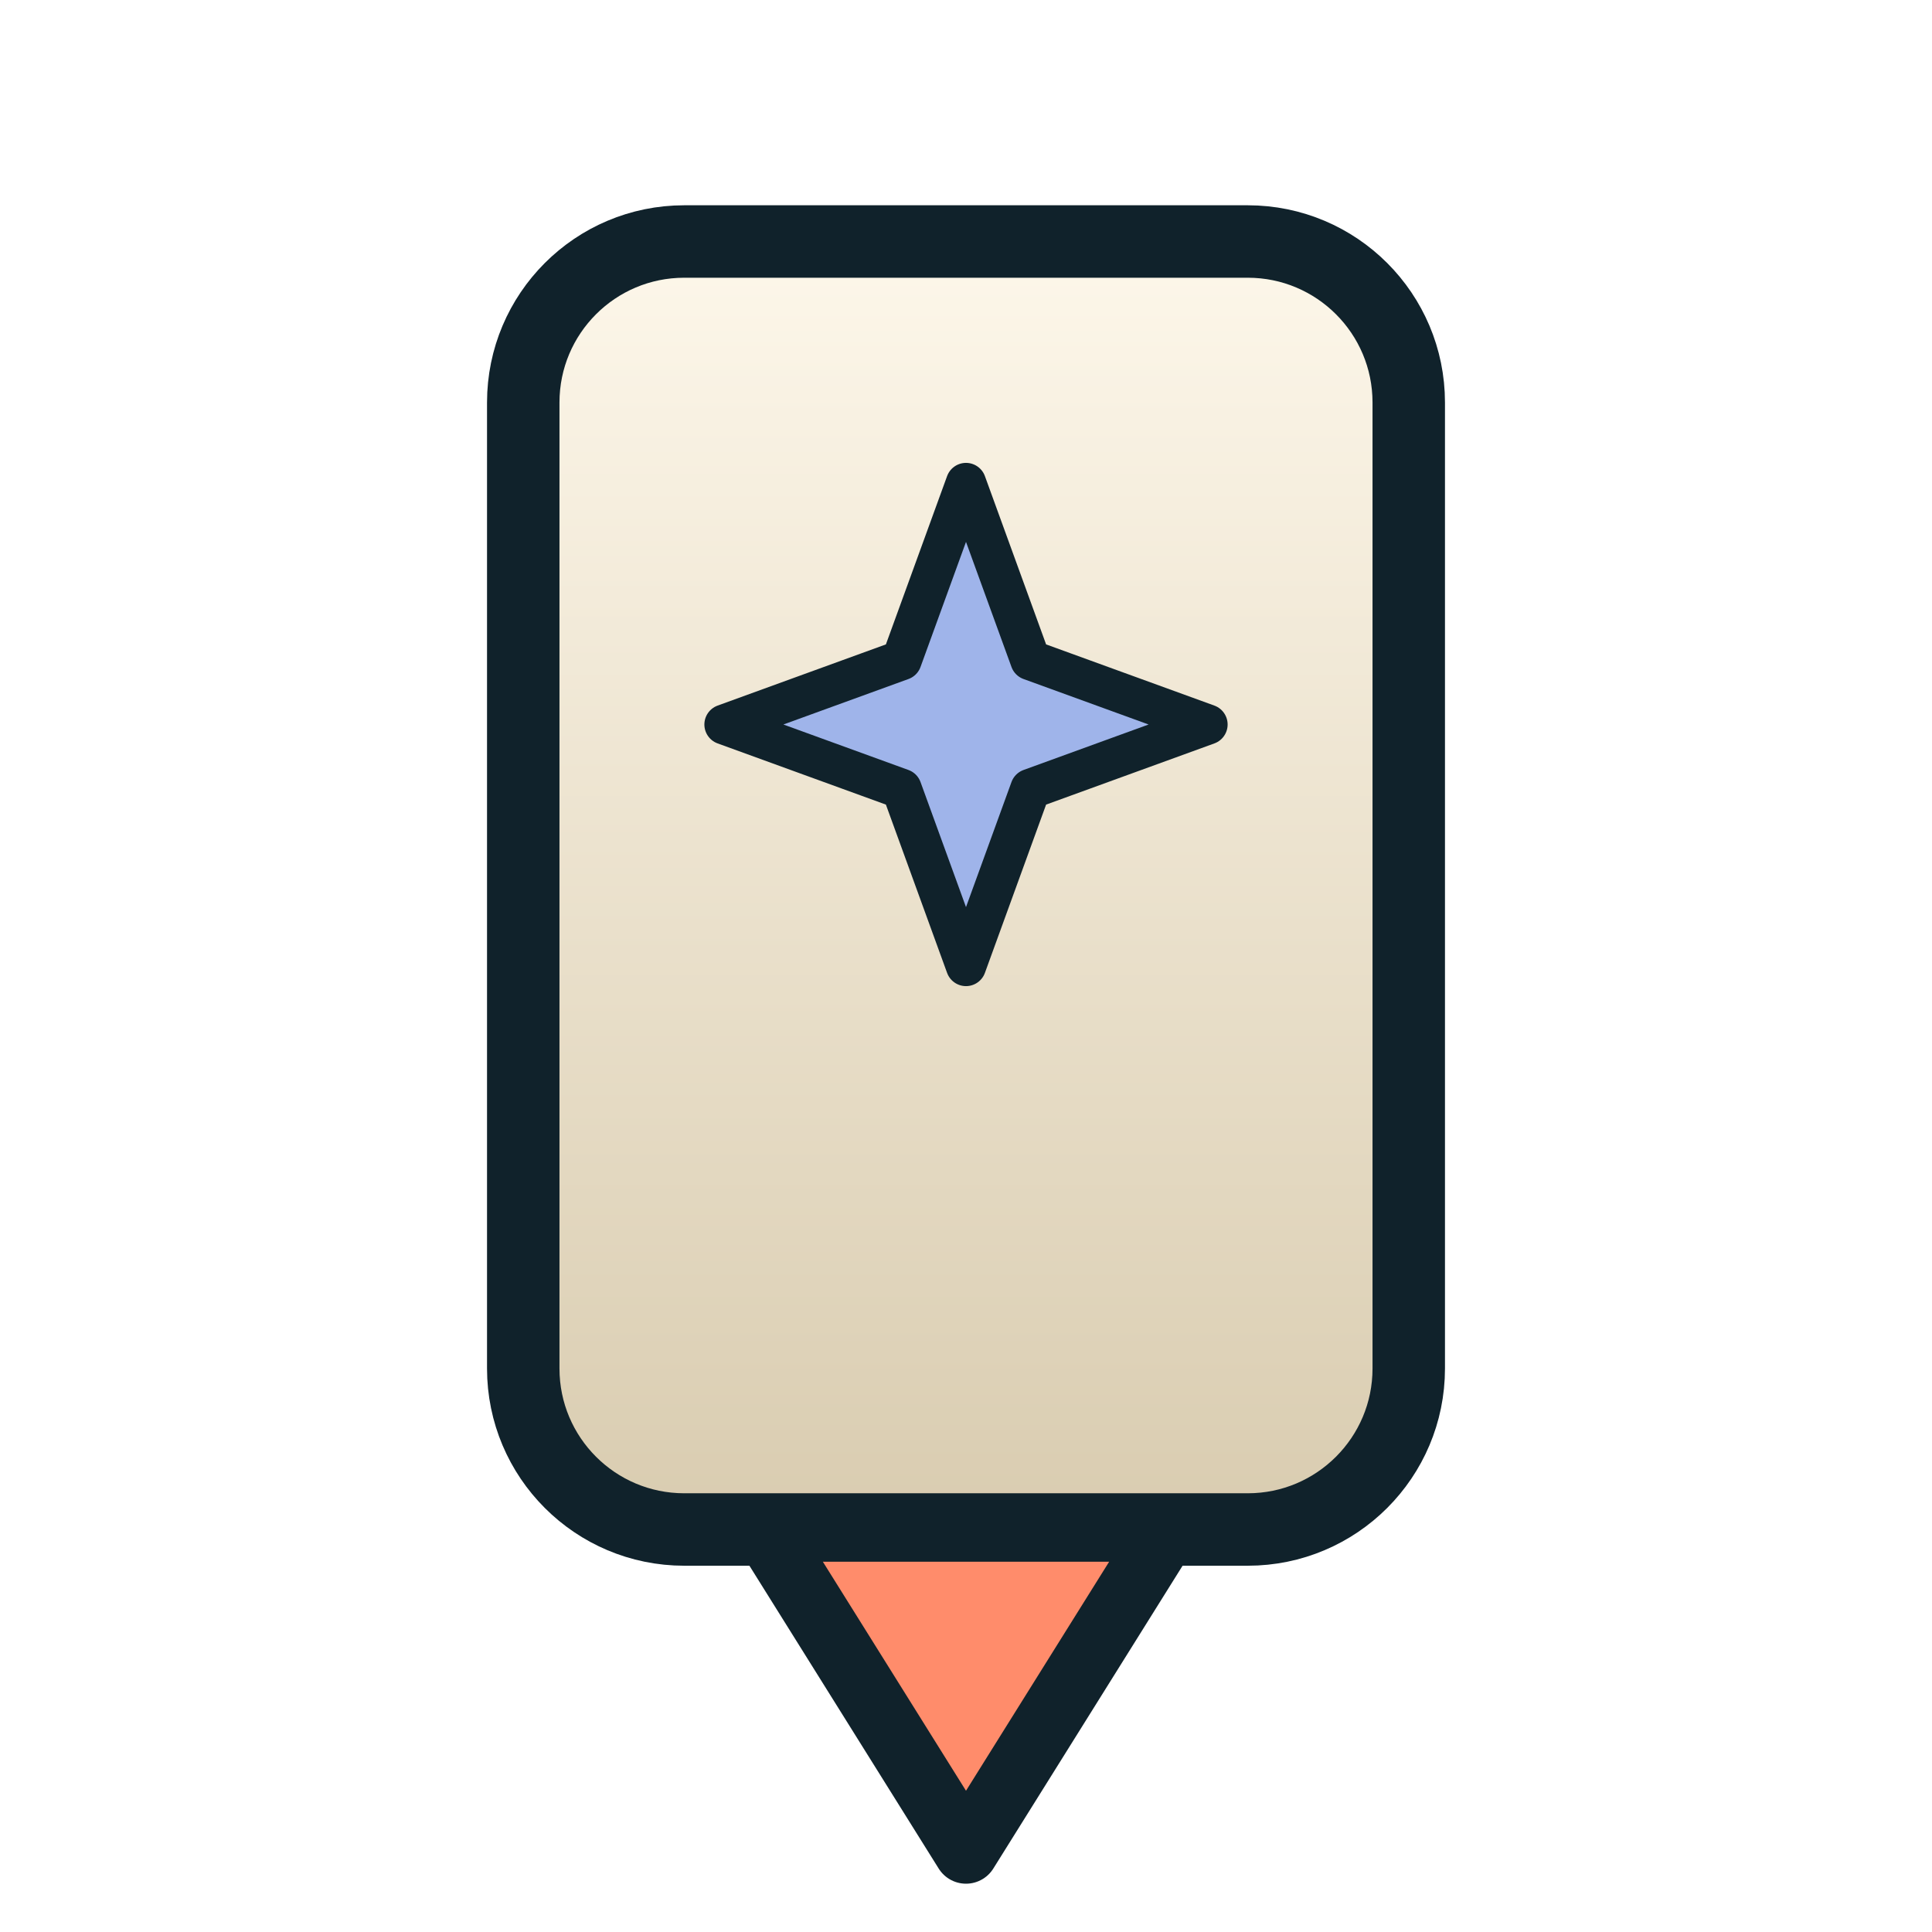
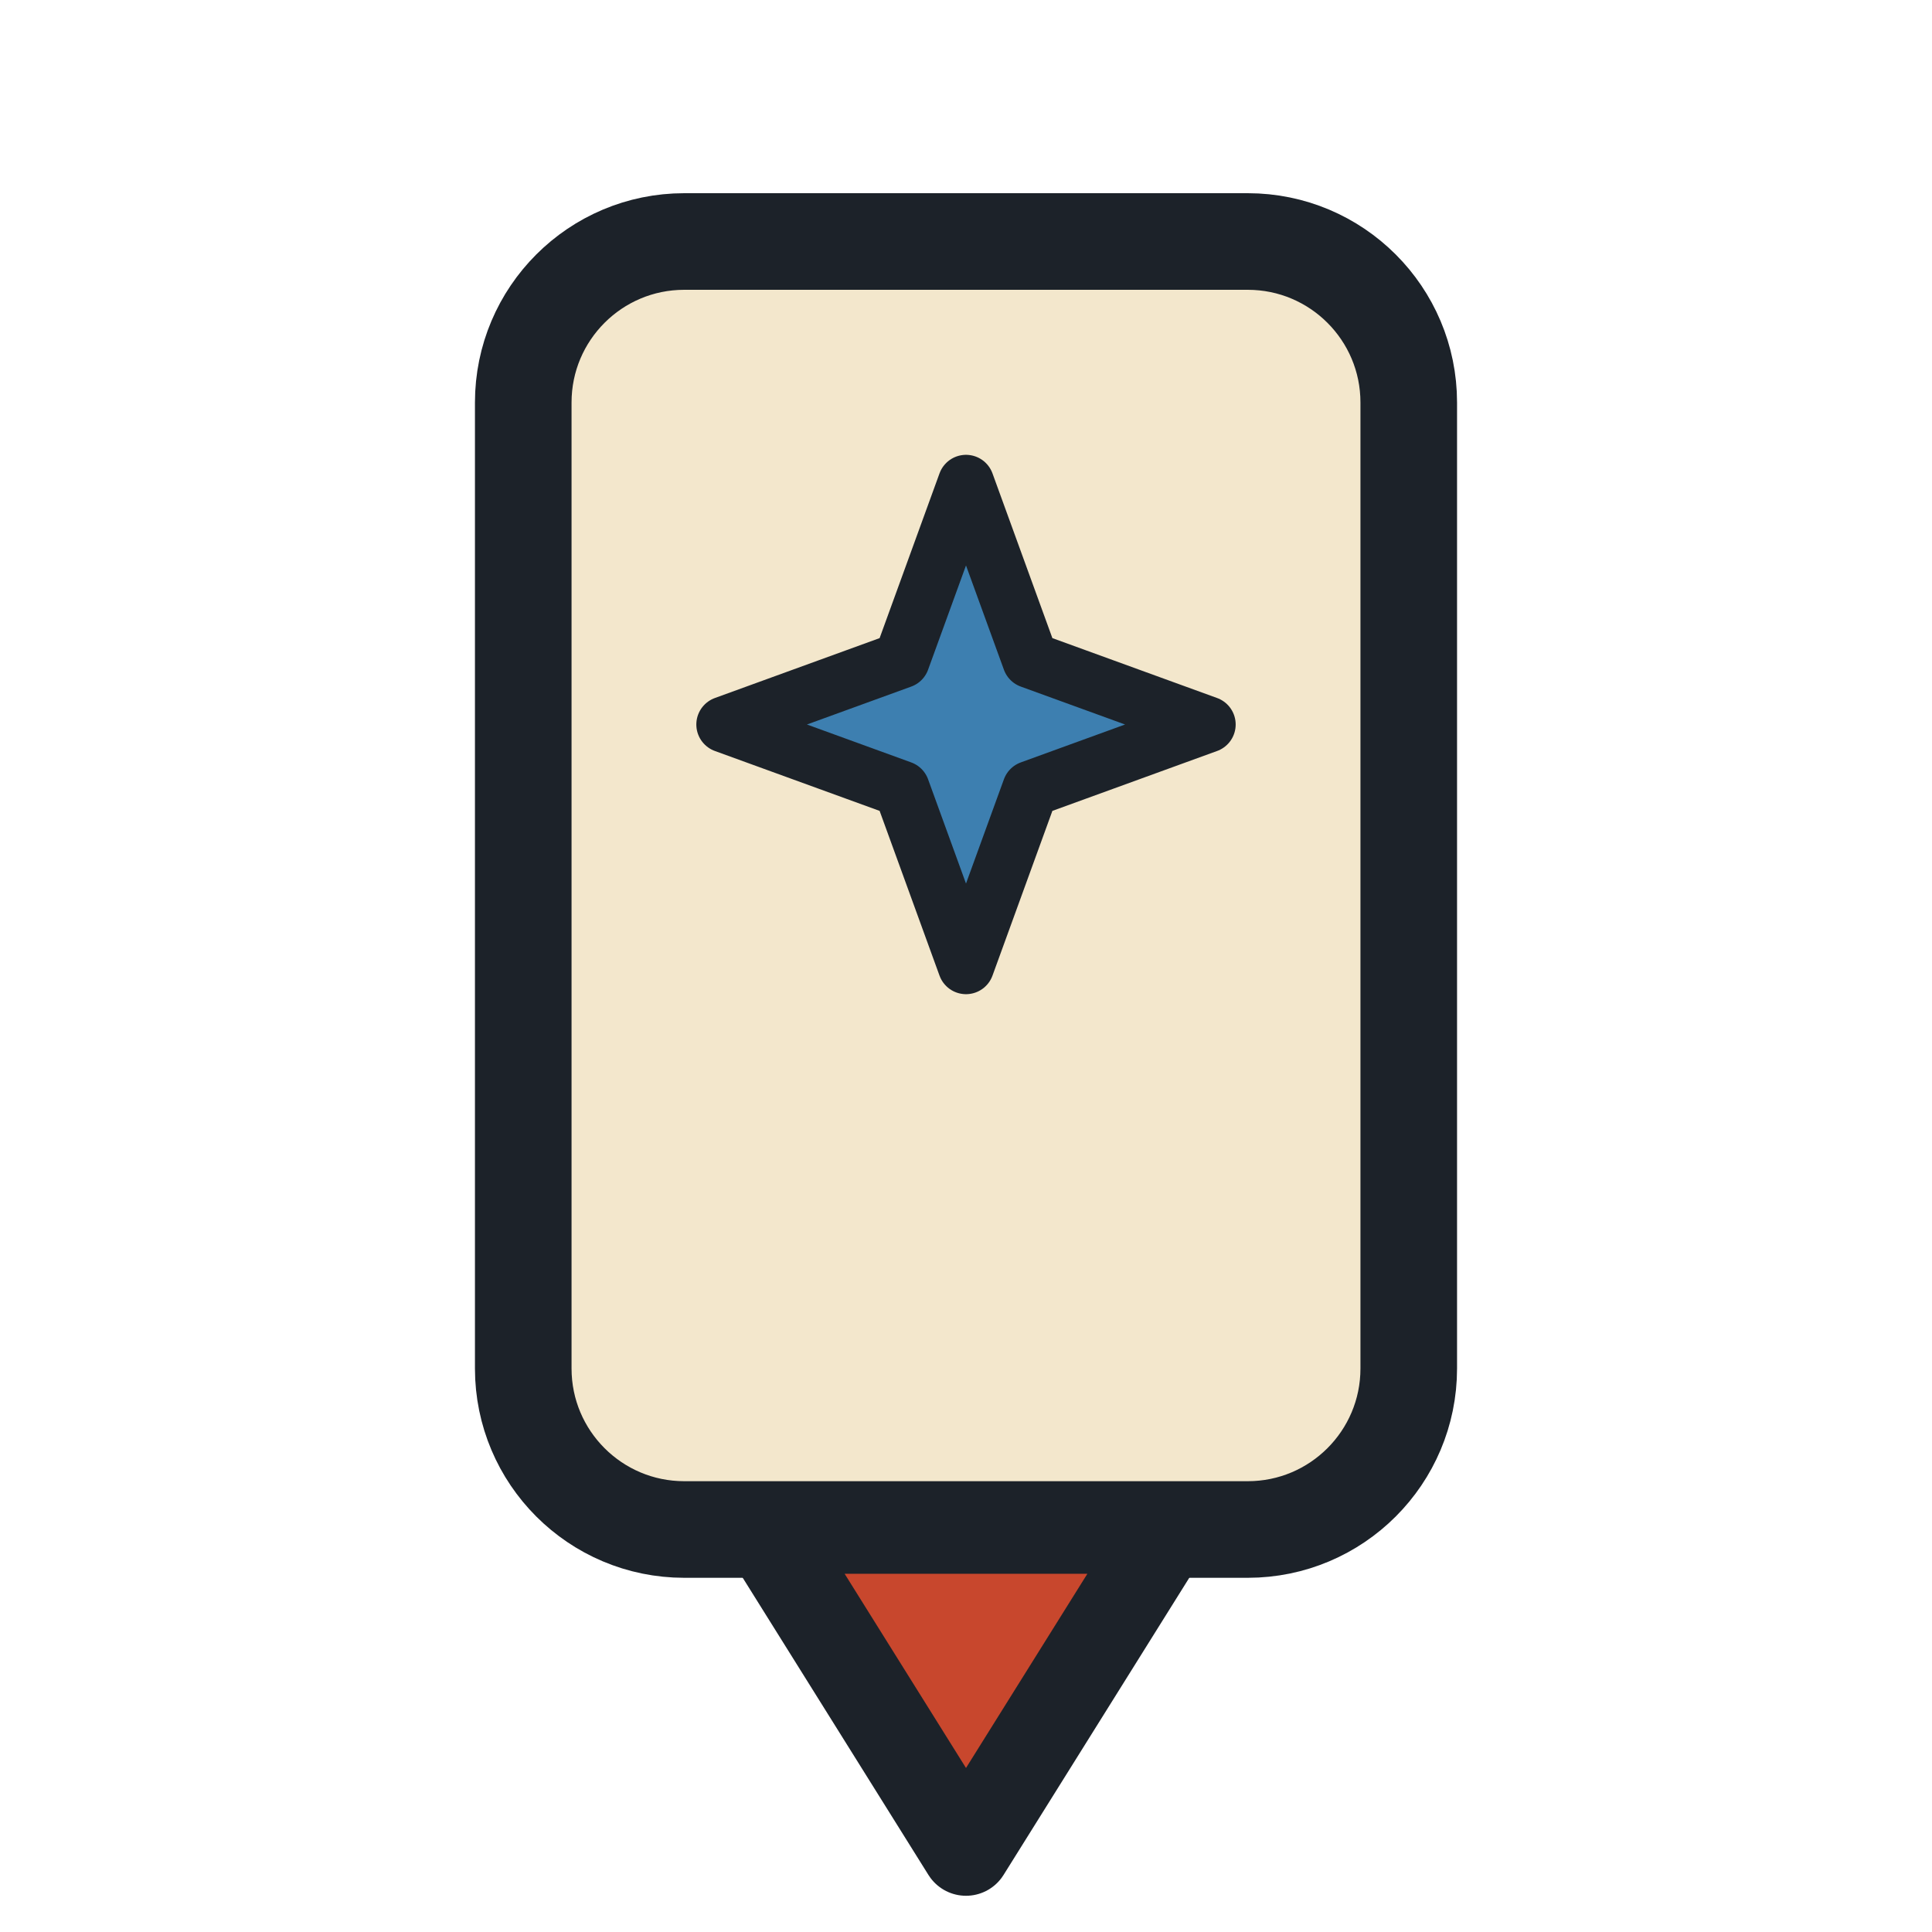
<svg xmlns="http://www.w3.org/2000/svg" viewBox="0 0 48 48" width="48" height="48">
-   <defs>
-     <linearGradient id="iconcardg0" gradientUnits="userSpaceOnUse" x1="0" y1="6" x2="0" y2="38">
-       <stop offset="0" stop-color="#fdf7ea" />
-       <stop offset="1" stop-color="#d9ccb0" />
-     </linearGradient>
-   </defs>
-   <path d="M17,6 H31 A4,4 0 0,1 35,10 V34 A4,4 0 0,1 31,38 H17 A4,4 0 0,1 13,34 V10 A4,4 0 0,1 17,6 Z" fill="url(#iconcardg0)" stroke="#10222b" stroke-width="1.8" stroke-linecap="round" stroke-linejoin="round" />
-   <path d="M24,12 L25.6,16.4 L30,18 L25.6,19.6 L24,24 L22.4,19.6 L18,18 L22.4,16.4 Z" fill="#9fb4ea" stroke="#10222b" stroke-width="1" stroke-linecap="round" stroke-linejoin="round" />
-   <path d="M24,46 L19,38 L29,38 Z" fill="#ff8c6b" stroke="#10222b" stroke-width="1.6" stroke-linecap="round" stroke-linejoin="round" />
+   <path d="M17,6 H31 A4,4 0 0,1 35,10 V34 A4,4 0 0,1 31,38 H17 A4,4 0 0,1 13,34 V10 A4,4 0 0,1 17,6 Z" fill="#f3e7cc" stroke="#1c2229" stroke-width="2.4" stroke-linecap="round" stroke-linejoin="round" />
+   <path d="M24,12 L25.6,16.4 L30,18 L25.6,19.6 L24,24 L22.4,19.6 L18,18 L22.4,16.4 Z" fill="#3d7fb0" stroke="#1c2229" stroke-width="1.4" stroke-linecap="round" stroke-linejoin="round" />
+   <path d="M24,46 L19,38 L29,38 Z" fill="#c8472d" stroke="#1c2229" stroke-width="2.2" stroke-linecap="round" stroke-linejoin="round" />
</svg>
